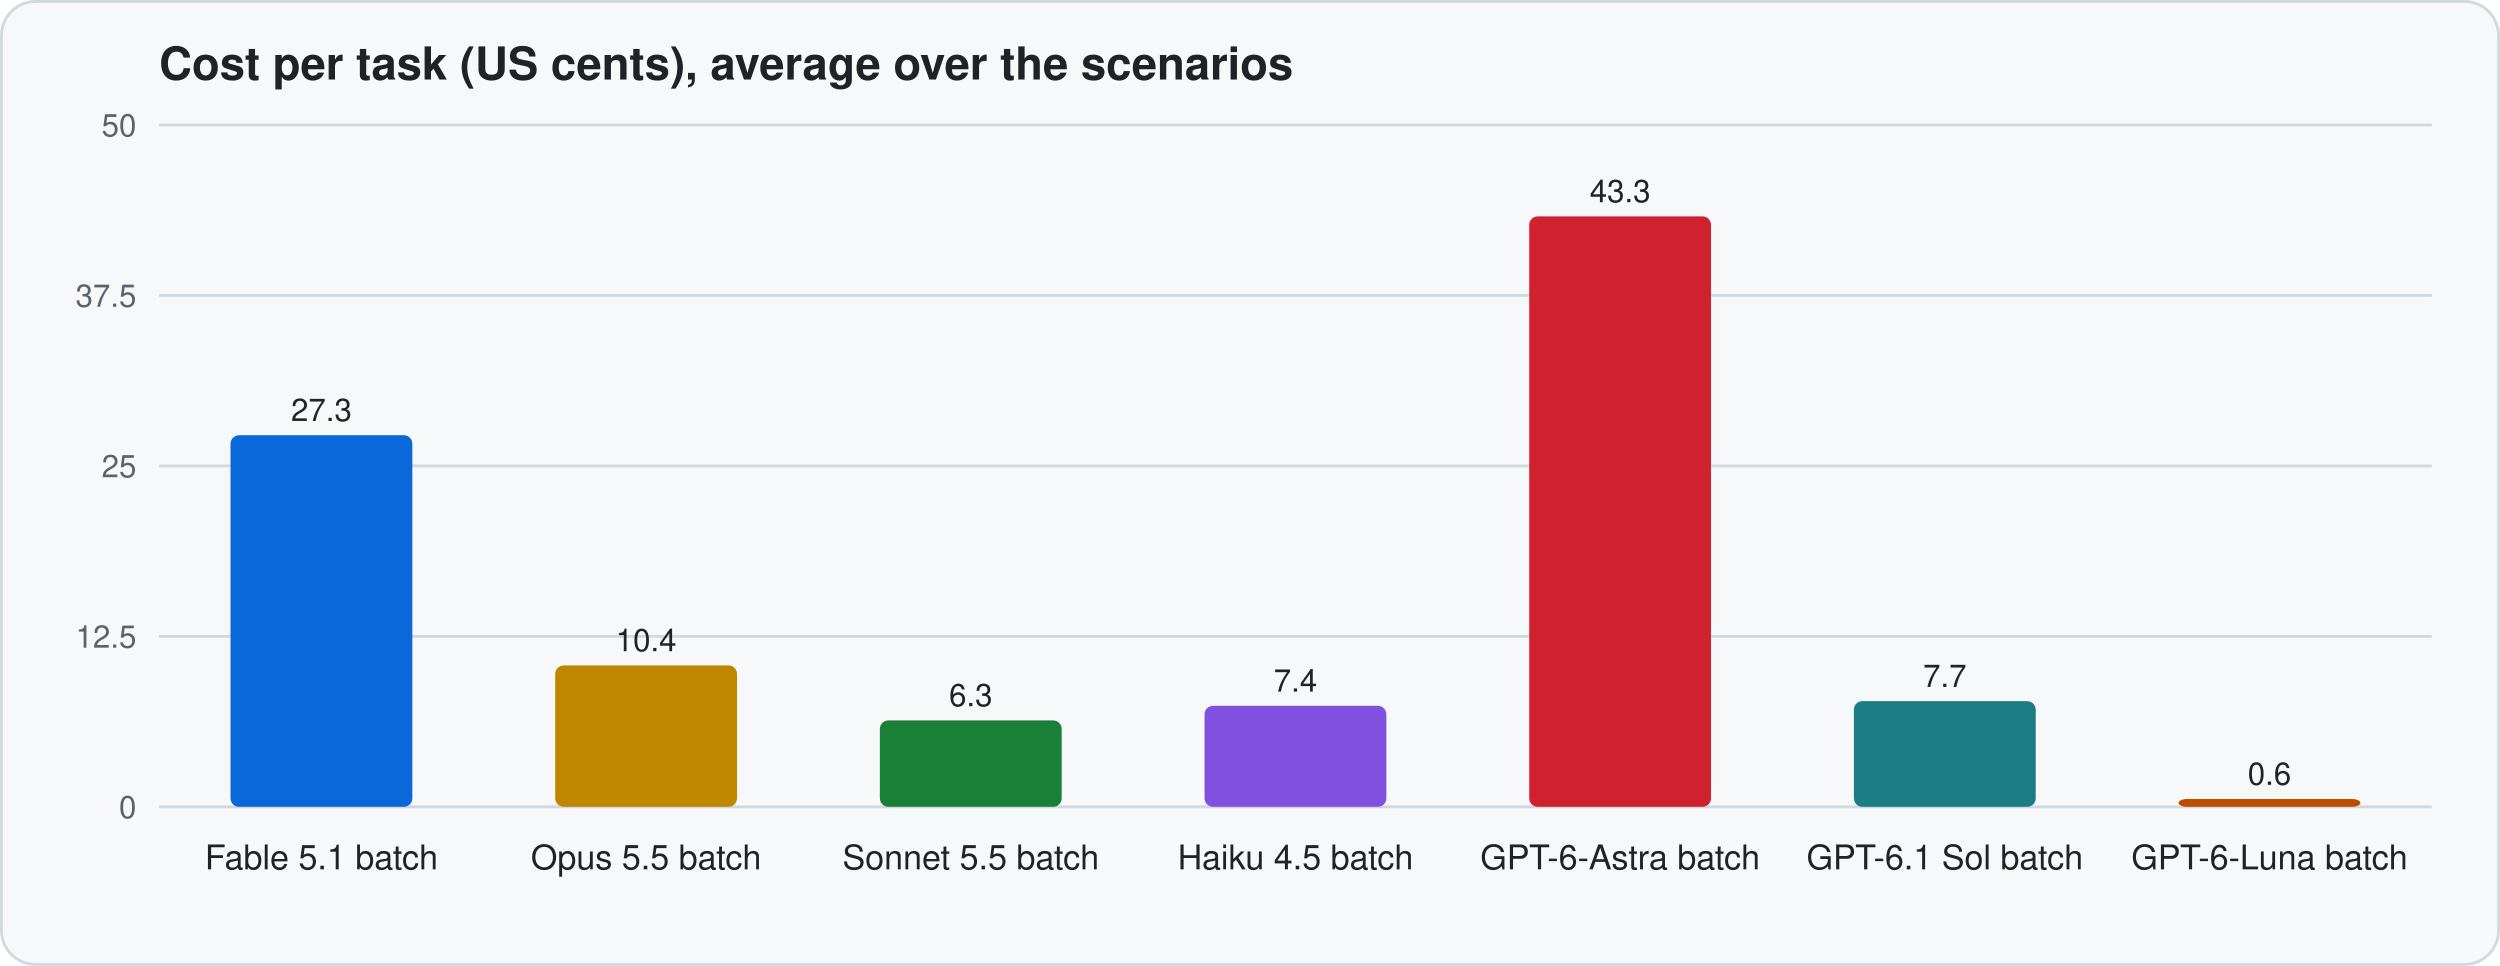
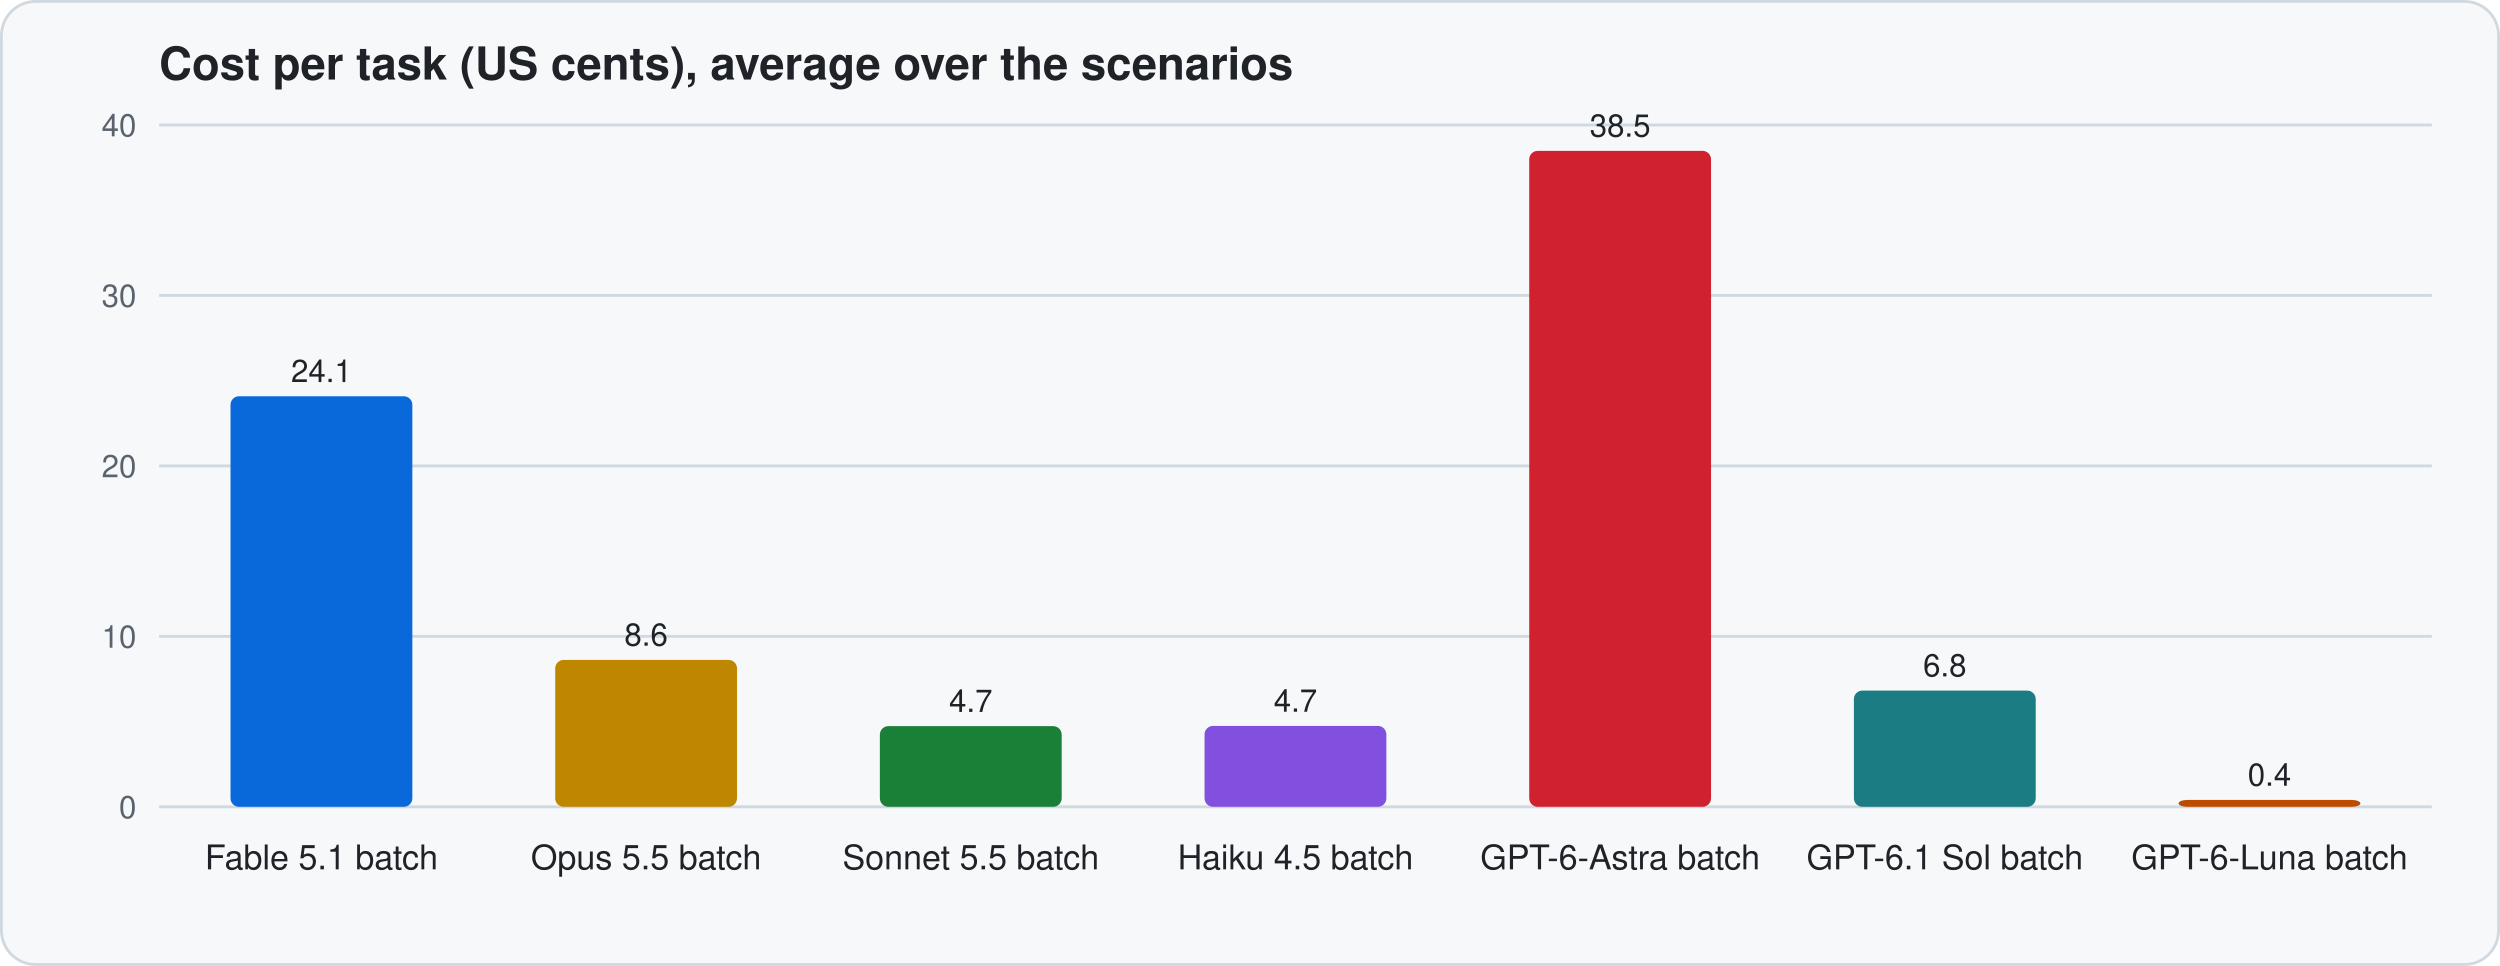
<svg xmlns="http://www.w3.org/2000/svg" width="880" height="340" viewBox="0 0 880 340" role="img" aria-labelledby="title desc">
  <style>
    .bg { fill: #f6f8fa; stroke: #d1d9e0; }
    .rule { stroke: #d1d9e0; }
    .text { fill: #1f2328; }
    .muted { fill: #59636e; }
    .s0 { fill: #0969da; }
    .s1 { fill: #bf8700; }
    .s2 { fill: #1a7f37; }
    .s3 { fill: #8250df; }
    .s4 { fill: #cf222e; }
    .s5 { fill: #1b7c83; }
    .s6 { fill: #bc4c00; }
    .sans { font-family: ui-sans-serif, -apple-system, "Segoe UI", Helvetica, Arial, sans-serif; }
    .mono { font-family: ui-monospace, SFMono-Regular, Menlo, Consolas, monospace; }
    @media (prefers-color-scheme: dark) {
      .bg { fill: #0d1117; stroke: #3d444d; }
      .rule { stroke: #3d444d; }
      .text { fill: #f0f6fc; }
      .muted { fill: #9198a1; }
      .s0 { fill: #4493f8; }
      .s1 { fill: #d29922; }
      .s2 { fill: #3fb950; }
      .s3 { fill: #ab7df8; }
      .s4 { fill: #f85149; }
      .s5 { fill: #39c5cf; }
      .s6 { fill: #f0883e; }
    }
  </style>
  <rect class="bg" x="0.5" y="0.5" width="879" height="339" rx="12" />
  <text class="text sans" x="56" y="28" font-size="16" font-weight="600">Cost per task (US cents), average over the scenarios</text>
  <line class="rule" x1="56" x2="856" y1="284" y2="284" />
  <text class="muted sans" x="48" y="288" font-size="11" text-anchor="end">0</text>
  <line class="rule" x1="56" x2="856" y1="224" y2="224" />
-   <text class="muted sans" x="48" y="228" font-size="11" text-anchor="end">12.5</text>
+   <text class="muted sans" x="48" y="228" font-size="11" text-anchor="end">10</text>
  <line class="rule" x1="56" x2="856" y1="164" y2="164" />
-   <text class="muted sans" x="48" y="168" font-size="11" text-anchor="end">25</text>
+   <text class="muted sans" x="48" y="168" font-size="11" text-anchor="end">20</text>
  <line class="rule" x1="56" x2="856" y1="104" y2="104" />
-   <text class="muted sans" x="48" y="108" font-size="11" text-anchor="end">37.5</text>
+   <text class="muted sans" x="48" y="108" font-size="11" text-anchor="end">30</text>
  <line class="rule" x1="56" x2="856" y1="44" y2="44" />
-   <text class="muted sans" x="48" y="48" font-size="11" text-anchor="end">50</text>
-   <rect class="s0" x="81.143" y="153.196" width="64" height="130.804" rx="3" />
-   <text class="text sans" x="113.143" y="148.196" font-size="11" text-anchor="middle">27.3</text>
+   <text class="muted sans" x="48" y="48" font-size="11" text-anchor="end">40</text>
+   <rect class="s0" x="81.143" y="139.482" width="64" height="144.518" rx="3" />
+   <text class="text sans" x="113.143" y="134.482" font-size="11" text-anchor="middle">24.1</text>
  <text class="text sans" x="113.143" y="306" font-size="12" text-anchor="middle">Fable 5.1 batch</text>
-   <rect class="s1" x="195.429" y="234.223" width="64" height="49.777" rx="3" />
-   <text class="text sans" x="227.429" y="229.223" font-size="11" text-anchor="middle">10.4</text>
+   <rect class="s1" x="195.429" y="232.285" width="64" height="51.715" rx="3" />
+   <text class="text sans" x="227.429" y="227.285" font-size="11" text-anchor="middle">8.6</text>
  <text class="text sans" x="227.429" y="306" font-size="12" text-anchor="middle">Opus 5.5 batch</text>
-   <rect class="s2" x="309.714" y="253.583" width="64" height="30.417" rx="3" />
-   <text class="text sans" x="341.714" y="248.583" font-size="11" text-anchor="middle">6.3</text>
+   <rect class="s2" x="309.714" y="255.601" width="64" height="28.399" rx="3" />
+   <text class="text sans" x="341.714" y="250.601" font-size="11" text-anchor="middle">4.7</text>
  <text class="text sans" x="341.714" y="306" font-size="12" text-anchor="middle">Sonnet 5.5 batch</text>
-   <rect class="s3" x="424" y="248.447" width="64" height="35.553" rx="3" />
-   <text class="text sans" x="456" y="243.447" font-size="11" text-anchor="middle">7.4</text>
+   <rect class="s3" x="424" y="255.519" width="64" height="28.481" rx="3" />
+   <text class="text sans" x="456" y="250.519" font-size="11" text-anchor="middle">4.7</text>
  <text class="text sans" x="456" y="306" font-size="12" text-anchor="middle">Haiku 4.5 batch</text>
-   <rect class="s4" x="538.286" y="76.166" width="64" height="207.834" rx="3" />
-   <text class="text sans" x="570.286" y="71.166" font-size="11" text-anchor="middle">43.3</text>
+   <rect class="s4" x="538.286" y="53.102" width="64" height="230.898" rx="3" />
+   <text class="text sans" x="570.286" y="48.102" font-size="11" text-anchor="middle">38.5</text>
  <text class="text sans" x="570.286" y="306" font-size="12" text-anchor="middle">GPT-6-Astra batch</text>
-   <rect class="s5" x="652.571" y="246.802" width="64" height="37.198" rx="3" />
-   <text class="text sans" x="684.571" y="241.802" font-size="11" text-anchor="middle">7.7</text>
+   <rect class="s5" x="652.571" y="243.089" width="64" height="40.911" rx="3" />
+   <text class="text sans" x="684.571" y="238.089" font-size="11" text-anchor="middle">6.8</text>
  <text class="text sans" x="684.571" y="306" font-size="12" text-anchor="middle">GPT-6.1 Sol batch</text>
-   <rect class="s6" x="766.857" y="281.246" width="64" height="2.754" rx="3" />
-   <text class="text sans" x="798.857" y="276.246" font-size="11" text-anchor="middle">0.6</text>
+   <rect class="s6" x="766.857" y="281.579" width="64" height="2.421" rx="3" />
+   <text class="text sans" x="798.857" y="276.579" font-size="11" text-anchor="middle">0.4</text>
  <text class="text sans" x="798.857" y="306" font-size="12" text-anchor="middle">GPT-6-Luna batch</text>
</svg>
